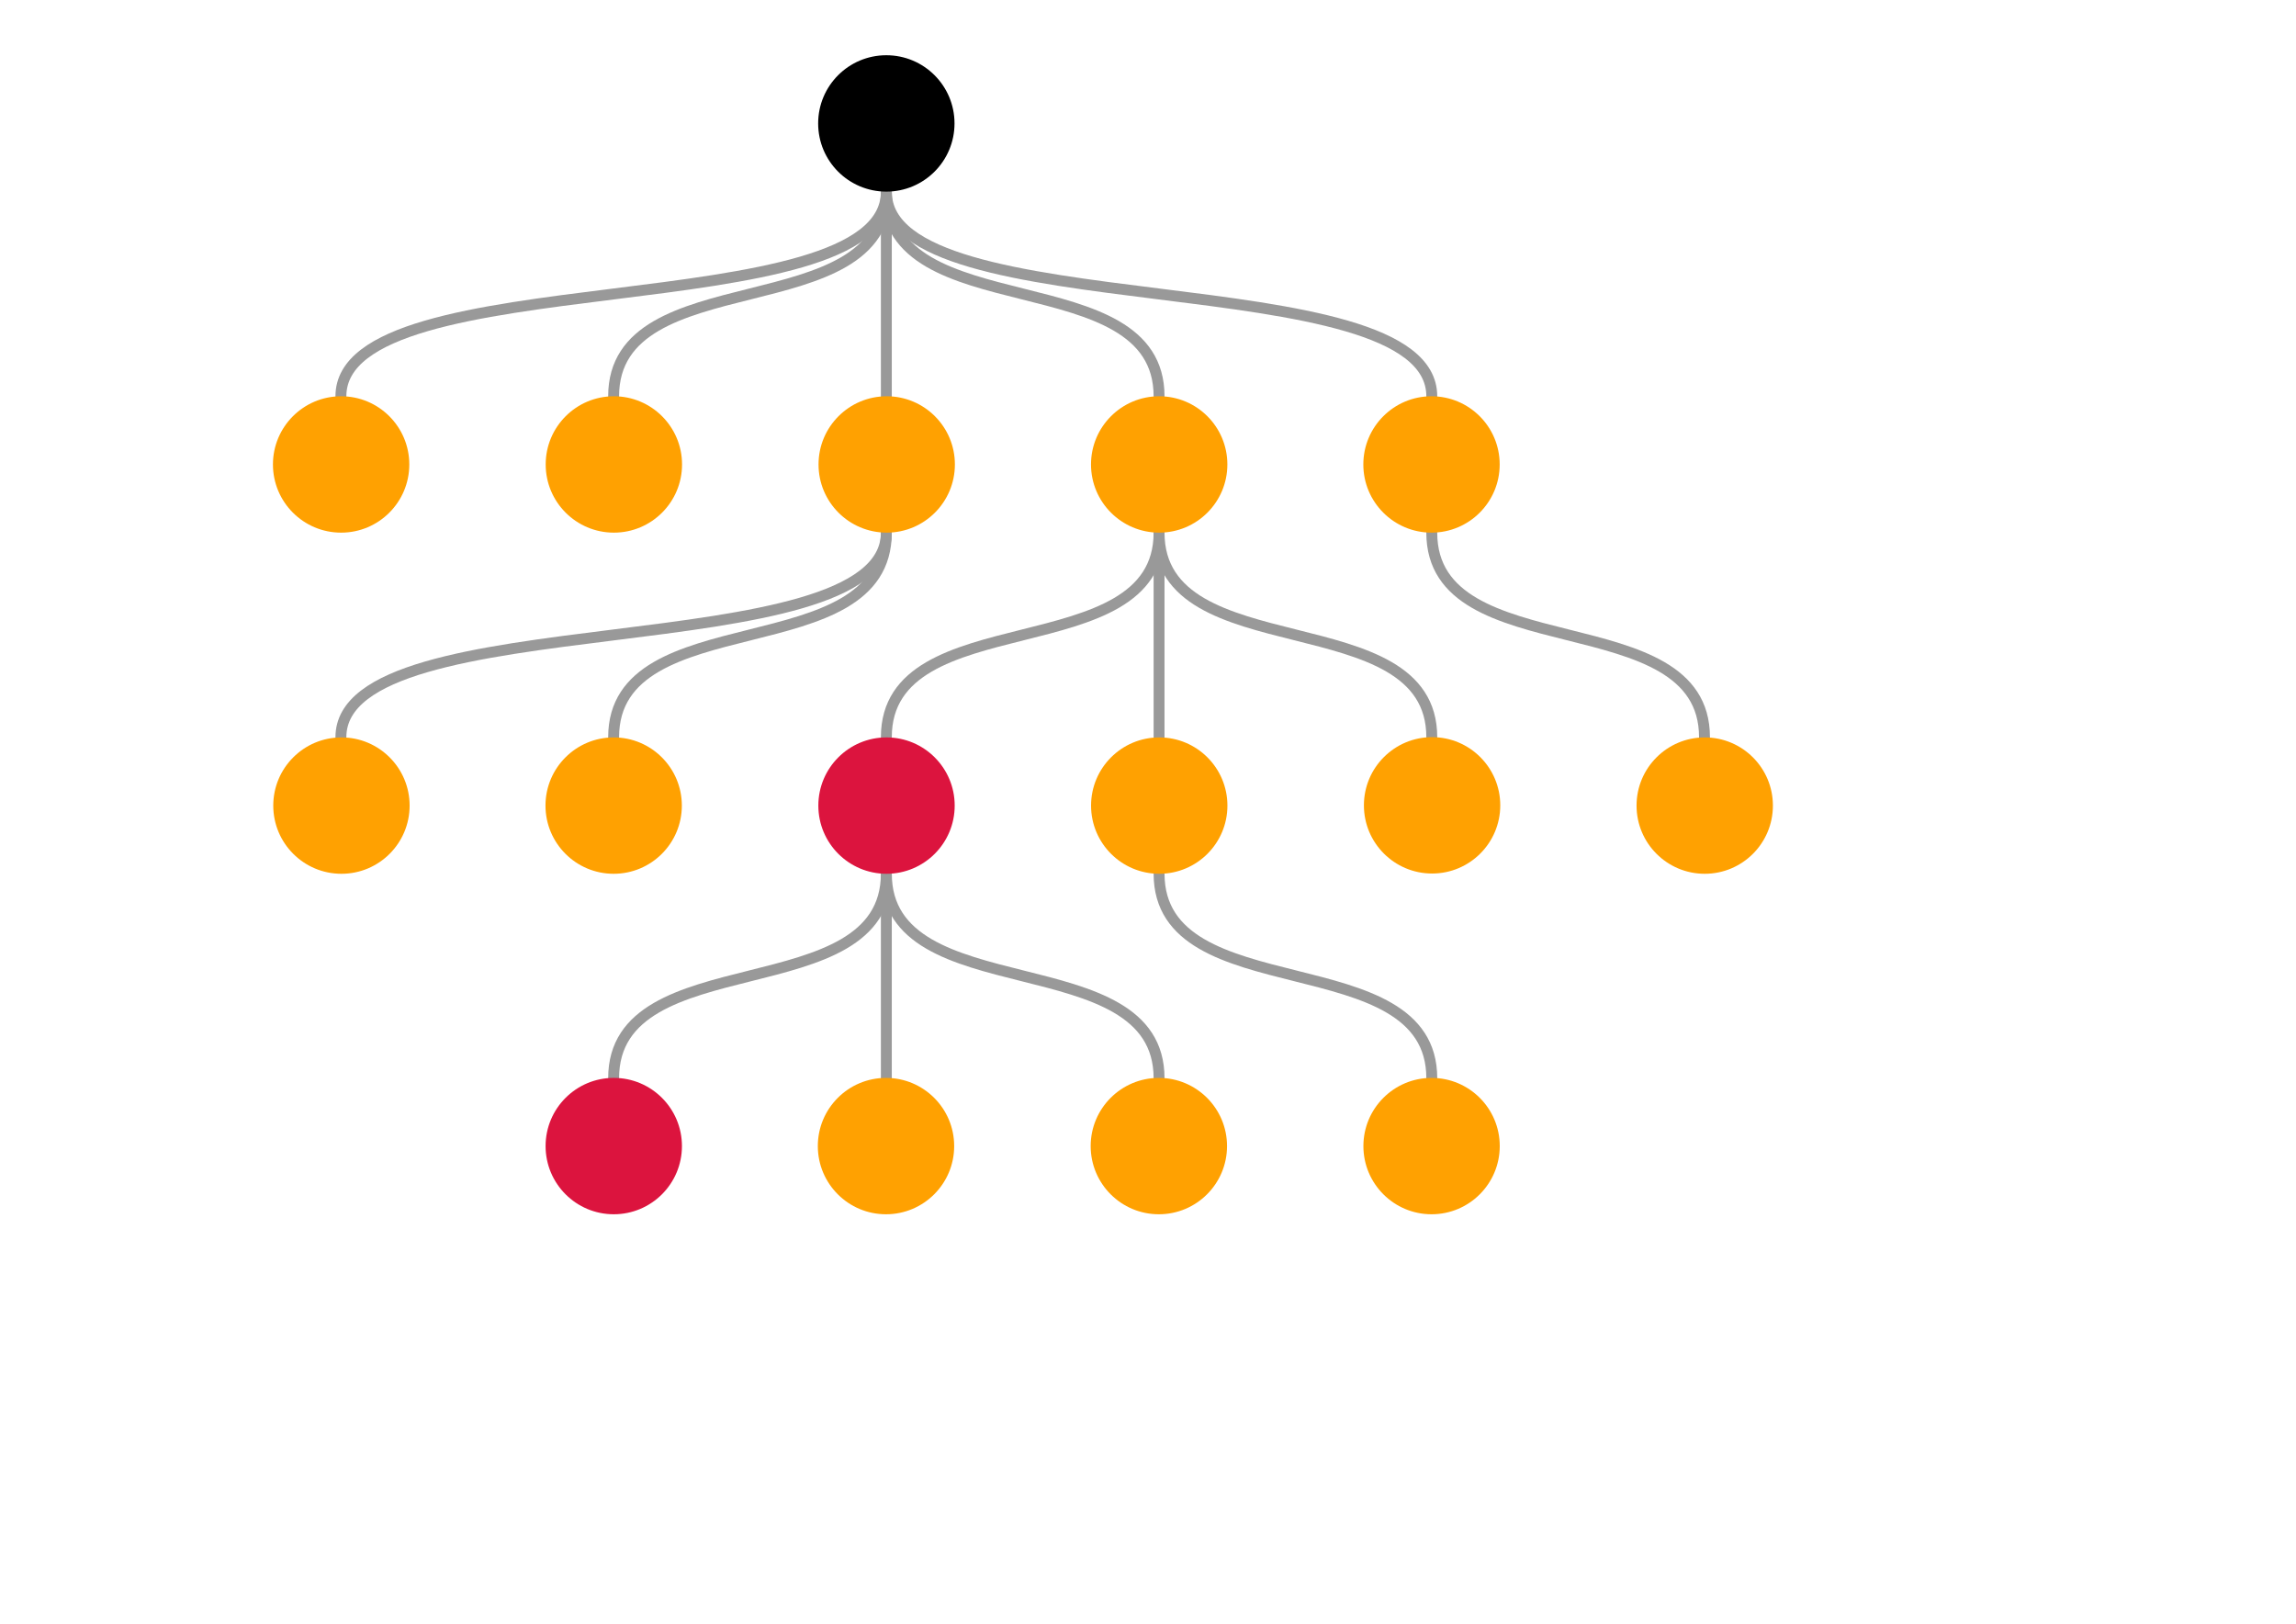
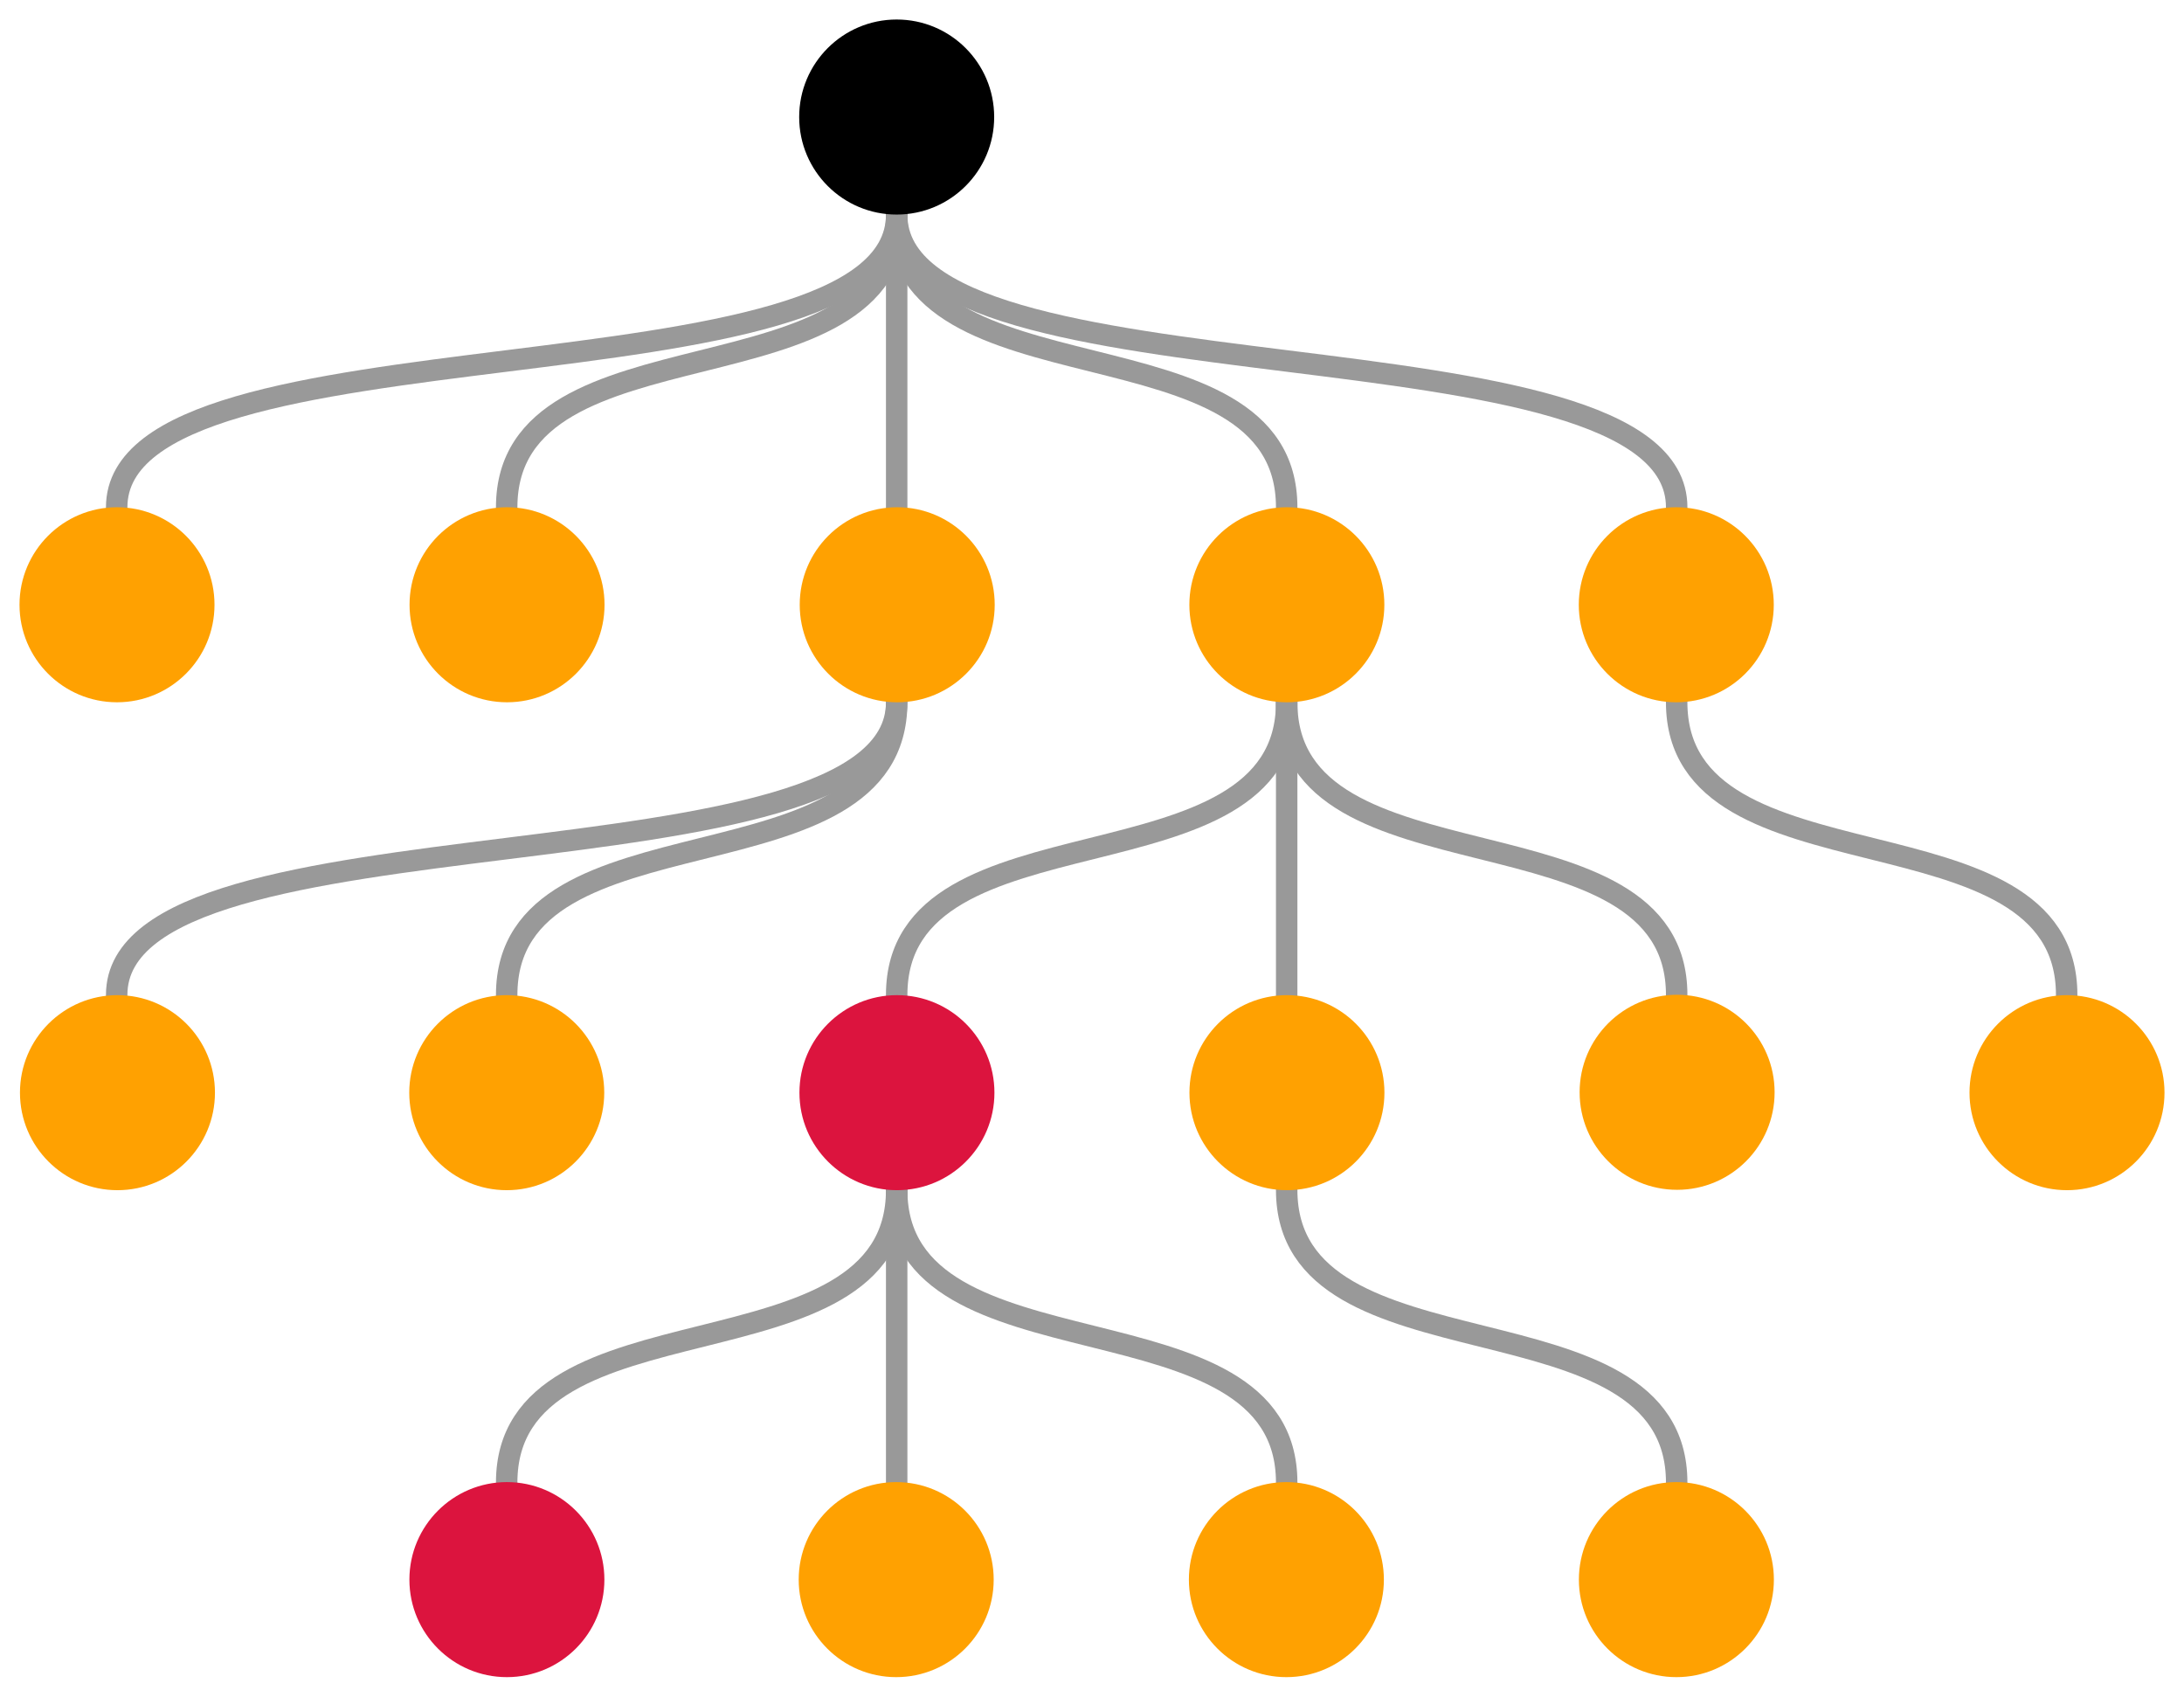
- <svg xmlns="http://www.w3.org/2000/svg" id="svg8" version="1.1" viewBox="0 0 297 210" height="210mm" width="297mm">
+ <svg xmlns="http://www.w3.org/2000/svg" id="svg8" version="1.1" viewBox="0 0 197.557 153.431" height="434.922pt" width="560.004pt">
  <defs id="defs2" />
-   <g transform="translate(0,-87)" id="layer1">
-     <path id="path5005" d="m 114.653,111.792 c 0,17.639 -70.556,8.819 -70.556,26.458" style="color:#000000;display:inline;overflow:visible;visibility:visible;fill:none;fill-opacity:0.4;fill-rule:evenodd;stroke:#999999;stroke-width:1.411;stroke-linecap:square;stroke-linejoin:miter;stroke-miterlimit:0;stroke-dasharray:none;stroke-dashoffset:0;stroke-opacity:1;marker:none;marker-start:none;marker-mid:none;marker-end:none;enable-background:accumulate" />
-     <path id="path5005-0" d="m 114.653,111.792 c 0,17.639 -35.278,8.819 -35.278,26.458" style="color:#000000;display:inline;overflow:visible;visibility:visible;fill:none;fill-opacity:0.4;fill-rule:evenodd;stroke:#999999;stroke-width:1.411;stroke-linecap:square;stroke-linejoin:miter;stroke-miterlimit:0;stroke-dasharray:none;stroke-dashoffset:0;stroke-opacity:1;marker:none;marker-start:none;marker-mid:none;marker-end:none;enable-background:accumulate" />
-     <path id="path5005-0-6" d="m 114.653,111.792 c 0,17.639 0,8.819 0,26.458" style="color:#000000;display:inline;overflow:visible;visibility:visible;fill:none;fill-opacity:0.4;fill-rule:evenodd;stroke:#999999;stroke-width:1.411;stroke-linecap:square;stroke-linejoin:miter;stroke-miterlimit:0;stroke-dasharray:none;stroke-dashoffset:0;stroke-opacity:1;marker:none;marker-start:none;marker-mid:none;marker-end:none;enable-background:accumulate" />
-     <path id="path5005-6" d="m 114.653,111.792 c 0,17.639 35.278,8.819 35.278,26.458" style="color:#000000;display:inline;overflow:visible;visibility:visible;fill:none;fill-opacity:0.4;fill-rule:evenodd;stroke:#999999;stroke-width:1.411;stroke-linecap:square;stroke-linejoin:miter;stroke-miterlimit:0;stroke-dasharray:none;stroke-dashoffset:0;stroke-opacity:1;marker:none;marker-start:none;marker-mid:none;marker-end:none;enable-background:accumulate" />
-     <path id="path5005-6-1" d="m 114.653,111.792 c 0,17.639 70.556,8.819 70.556,26.458" style="color:#000000;display:inline;overflow:visible;visibility:visible;fill:none;fill-opacity:0.4;fill-rule:evenodd;stroke:#999999;stroke-width:1.411;stroke-linecap:square;stroke-linejoin:miter;stroke-miterlimit:0;stroke-dasharray:none;stroke-dashoffset:0;stroke-opacity:1;marker:none;marker-start:none;marker-mid:none;marker-end:none;enable-background:accumulate" />
-     <path id="path5005-2" d="m 114.653,155.889 c 0,17.639 -70.556,8.819 -70.556,26.458" style="color:#000000;display:inline;overflow:visible;visibility:visible;fill:none;fill-opacity:0.4;fill-rule:evenodd;stroke:#999999;stroke-width:1.411;stroke-linecap:square;stroke-linejoin:miter;stroke-miterlimit:0;stroke-dasharray:none;stroke-dashoffset:0;stroke-opacity:1;marker:none;marker-start:none;marker-mid:none;marker-end:none;enable-background:accumulate" />
-     <path id="path5005-0-0" d="m 114.653,155.889 c 0,17.639 -35.278,8.819 -35.278,26.458" style="color:#000000;display:inline;overflow:visible;visibility:visible;fill:none;fill-opacity:0.4;fill-rule:evenodd;stroke:#999999;stroke-width:1.411;stroke-linecap:square;stroke-linejoin:miter;stroke-miterlimit:0;stroke-dasharray:none;stroke-dashoffset:0;stroke-opacity:1;marker:none;marker-start:none;marker-mid:none;marker-end:none;enable-background:accumulate" />
-     <path id="path5005-0-2" d="m 149.931,155.889 c 0,17.639 -35.278,8.819 -35.278,26.458" style="color:#000000;display:inline;overflow:visible;visibility:visible;fill:none;fill-opacity:0.4;fill-rule:evenodd;stroke:#999999;stroke-width:1.411;stroke-linecap:square;stroke-linejoin:miter;stroke-miterlimit:0;stroke-dasharray:none;stroke-dashoffset:0;stroke-opacity:1;marker:none;marker-start:none;marker-mid:none;marker-end:none;enable-background:accumulate" />
-     <path id="path5005-0-6-3" d="m 149.931,155.889 c 0,17.639 0,8.819 0,26.458" style="color:#000000;display:inline;overflow:visible;visibility:visible;fill:none;fill-opacity:0.4;fill-rule:evenodd;stroke:#999999;stroke-width:1.411;stroke-linecap:square;stroke-linejoin:miter;stroke-miterlimit:0;stroke-dasharray:none;stroke-dashoffset:0;stroke-opacity:1;marker:none;marker-start:none;marker-mid:none;marker-end:none;enable-background:accumulate" />
-     <path id="path5005-6-7" d="m 149.931,155.889 c 0,17.639 35.278,8.819 35.278,26.458" style="color:#000000;display:inline;overflow:visible;visibility:visible;fill:none;fill-opacity:0.4;fill-rule:evenodd;stroke:#999999;stroke-width:1.411;stroke-linecap:square;stroke-linejoin:miter;stroke-miterlimit:0;stroke-dasharray:none;stroke-dashoffset:0;stroke-opacity:1;marker:none;marker-start:none;marker-mid:none;marker-end:none;enable-background:accumulate" />
-     <path id="path5005-6-5" d="m 185.208,155.889 c 0,17.639 35.278,8.819 35.278,26.458" style="color:#000000;display:inline;overflow:visible;visibility:visible;fill:none;fill-opacity:0.4;fill-rule:evenodd;stroke:#999999;stroke-width:1.411;stroke-linecap:square;stroke-linejoin:miter;stroke-miterlimit:0;stroke-dasharray:none;stroke-dashoffset:0;stroke-opacity:1;marker:none;marker-start:none;marker-mid:none;marker-end:none;enable-background:accumulate" />
-     <path id="path5005-0-2-9" d="m 114.653,199.986 c 0,17.639 -35.278,8.819 -35.278,26.458" style="color:#000000;display:inline;overflow:visible;visibility:visible;fill:none;fill-opacity:0.4;fill-rule:evenodd;stroke:#999999;stroke-width:1.411;stroke-linecap:square;stroke-linejoin:miter;stroke-miterlimit:0;stroke-dasharray:none;stroke-dashoffset:0;stroke-opacity:1;marker:none;marker-start:none;marker-mid:none;marker-end:none;enable-background:accumulate" />
-     <path id="path5005-0-6-3-2" d="m 114.653,199.986 c 0,17.639 0,8.819 0,26.458" style="color:#000000;display:inline;overflow:visible;visibility:visible;fill:none;fill-opacity:0.4;fill-rule:evenodd;stroke:#999999;stroke-width:1.411;stroke-linecap:square;stroke-linejoin:miter;stroke-miterlimit:0;stroke-dasharray:none;stroke-dashoffset:0;stroke-opacity:1;marker:none;marker-start:none;marker-mid:none;marker-end:none;enable-background:accumulate" />
-     <path id="path5005-6-7-2" d="m 114.653,199.986 c 0,17.639 35.278,8.819 35.278,26.458" style="color:#000000;display:inline;overflow:visible;visibility:visible;fill:none;fill-opacity:0.4;fill-rule:evenodd;stroke:#999999;stroke-width:1.411;stroke-linecap:square;stroke-linejoin:miter;stroke-miterlimit:0;stroke-dasharray:none;stroke-dashoffset:0;stroke-opacity:1;marker:none;marker-start:none;marker-mid:none;marker-end:none;enable-background:accumulate" />
-     <path id="path5005-6-7-8" d="m 149.931,199.986 c 0,17.639 35.278,8.819 35.278,26.458" style="color:#000000;display:inline;overflow:visible;visibility:visible;fill:none;fill-opacity:0.4;fill-rule:evenodd;stroke:#999999;stroke-width:1.411;stroke-linecap:square;stroke-linejoin:miter;stroke-miterlimit:0;stroke-dasharray:none;stroke-dashoffset:0;stroke-opacity:1;marker:none;marker-start:none;marker-mid:none;marker-end:none;enable-background:accumulate" />
+   <g transform="translate(-33.5422,-92.37954)" id="layer1">
+     <path id="path5005" d="m 114.653,111.792 c 0,17.639 -70.556,8.819 -70.556,26.458" style="color:#000000;display:inline;overflow:visible;visibility:visible;fill:none;fill-opacity:0.4;fill-rule:evenodd;stroke:#999999;stroke-width:1.94;stroke-linecap:square;stroke-linejoin:miter;stroke-miterlimit:0;stroke-dasharray:none;stroke-dashoffset:0;stroke-opacity:1;marker:none;marker-start:none;marker-mid:none;marker-end:none;enable-background:accumulate" />
+     <path id="path5005-0" d="m 114.653,111.792 c 0,17.639 -35.278,8.819 -35.278,26.458" style="color:#000000;display:inline;overflow:visible;visibility:visible;fill:none;fill-opacity:0.4;fill-rule:evenodd;stroke:#999999;stroke-width:1.94;stroke-linecap:square;stroke-linejoin:miter;stroke-miterlimit:0;stroke-dasharray:none;stroke-dashoffset:0;stroke-opacity:1;marker:none;marker-start:none;marker-mid:none;marker-end:none;enable-background:accumulate" />
+     <path id="path5005-0-6" d="m 114.653,111.792 c 0,17.639 0,8.819 0,26.458" style="color:#000000;display:inline;overflow:visible;visibility:visible;fill:none;fill-opacity:0.4;fill-rule:evenodd;stroke:#999999;stroke-width:1.94;stroke-linecap:square;stroke-linejoin:miter;stroke-miterlimit:0;stroke-dasharray:none;stroke-dashoffset:0;stroke-opacity:1;marker:none;marker-start:none;marker-mid:none;marker-end:none;enable-background:accumulate" />
+     <path id="path5005-6" d="m 114.653,111.792 c 0,17.639 35.278,8.819 35.278,26.458" style="color:#000000;display:inline;overflow:visible;visibility:visible;fill:none;fill-opacity:0.4;fill-rule:evenodd;stroke:#999999;stroke-width:1.94;stroke-linecap:square;stroke-linejoin:miter;stroke-miterlimit:0;stroke-dasharray:none;stroke-dashoffset:0;stroke-opacity:1;marker:none;marker-start:none;marker-mid:none;marker-end:none;enable-background:accumulate" />
+     <path id="path5005-6-1" d="m 114.653,111.792 c 0,17.639 70.556,8.819 70.556,26.458" style="color:#000000;display:inline;overflow:visible;visibility:visible;fill:none;fill-opacity:0.4;fill-rule:evenodd;stroke:#999999;stroke-width:1.94;stroke-linecap:square;stroke-linejoin:miter;stroke-miterlimit:0;stroke-dasharray:none;stroke-dashoffset:0;stroke-opacity:1;marker:none;marker-start:none;marker-mid:none;marker-end:none;enable-background:accumulate" />
+     <path id="path5005-2" d="m 114.653,155.889 c 0,17.639 -70.556,8.819 -70.556,26.458" style="color:#000000;display:inline;overflow:visible;visibility:visible;fill:none;fill-opacity:0.4;fill-rule:evenodd;stroke:#999999;stroke-width:1.94;stroke-linecap:square;stroke-linejoin:miter;stroke-miterlimit:0;stroke-dasharray:none;stroke-dashoffset:0;stroke-opacity:1;marker:none;marker-start:none;marker-mid:none;marker-end:none;enable-background:accumulate" />
+     <path id="path5005-0-0" d="m 114.653,155.889 c 0,17.639 -35.278,8.819 -35.278,26.458" style="color:#000000;display:inline;overflow:visible;visibility:visible;fill:none;fill-opacity:0.4;fill-rule:evenodd;stroke:#999999;stroke-width:1.94;stroke-linecap:square;stroke-linejoin:miter;stroke-miterlimit:0;stroke-dasharray:none;stroke-dashoffset:0;stroke-opacity:1;marker:none;marker-start:none;marker-mid:none;marker-end:none;enable-background:accumulate" />
+     <path id="path5005-0-2" d="m 149.931,155.889 c 0,17.639 -35.278,8.819 -35.278,26.458" style="color:#000000;display:inline;overflow:visible;visibility:visible;fill:none;fill-opacity:0.4;fill-rule:evenodd;stroke:#999999;stroke-width:1.94;stroke-linecap:square;stroke-linejoin:miter;stroke-miterlimit:0;stroke-dasharray:none;stroke-dashoffset:0;stroke-opacity:1;marker:none;marker-start:none;marker-mid:none;marker-end:none;enable-background:accumulate" />
+     <path id="path5005-0-6-3" d="m 149.931,155.889 c 0,17.639 0,8.819 0,26.458" style="color:#000000;display:inline;overflow:visible;visibility:visible;fill:none;fill-opacity:0.4;fill-rule:evenodd;stroke:#999999;stroke-width:1.94;stroke-linecap:square;stroke-linejoin:miter;stroke-miterlimit:0;stroke-dasharray:none;stroke-dashoffset:0;stroke-opacity:1;marker:none;marker-start:none;marker-mid:none;marker-end:none;enable-background:accumulate" />
+     <path id="path5005-6-7" d="m 149.931,155.889 c 0,17.639 35.278,8.819 35.278,26.458" style="color:#000000;display:inline;overflow:visible;visibility:visible;fill:none;fill-opacity:0.4;fill-rule:evenodd;stroke:#999999;stroke-width:1.94;stroke-linecap:square;stroke-linejoin:miter;stroke-miterlimit:0;stroke-dasharray:none;stroke-dashoffset:0;stroke-opacity:1;marker:none;marker-start:none;marker-mid:none;marker-end:none;enable-background:accumulate" />
+     <path id="path5005-6-5" d="m 185.208,155.889 c 0,17.639 35.278,8.819 35.278,26.458" style="color:#000000;display:inline;overflow:visible;visibility:visible;fill:none;fill-opacity:0.4;fill-rule:evenodd;stroke:#999999;stroke-width:1.94;stroke-linecap:square;stroke-linejoin:miter;stroke-miterlimit:0;stroke-dasharray:none;stroke-dashoffset:0;stroke-opacity:1;marker:none;marker-start:none;marker-mid:none;marker-end:none;enable-background:accumulate" />
+     <path id="path5005-0-2-9" d="m 114.653,199.986 c 0,17.639 -35.278,8.819 -35.278,26.458" style="color:#000000;display:inline;overflow:visible;visibility:visible;fill:none;fill-opacity:0.4;fill-rule:evenodd;stroke:#999999;stroke-width:1.94;stroke-linecap:square;stroke-linejoin:miter;stroke-miterlimit:0;stroke-dasharray:none;stroke-dashoffset:0;stroke-opacity:1;marker:none;marker-start:none;marker-mid:none;marker-end:none;enable-background:accumulate" />
+     <path id="path5005-0-6-3-2" d="m 114.653,199.986 c 0,17.639 0,8.819 0,26.458" style="color:#000000;display:inline;overflow:visible;visibility:visible;fill:none;fill-opacity:0.4;fill-rule:evenodd;stroke:#999999;stroke-width:1.94;stroke-linecap:square;stroke-linejoin:miter;stroke-miterlimit:0;stroke-dasharray:none;stroke-dashoffset:0;stroke-opacity:1;marker:none;marker-start:none;marker-mid:none;marker-end:none;enable-background:accumulate" />
+     <path id="path5005-6-7-2" d="m 114.653,199.986 c 0,17.639 35.278,8.819 35.278,26.458" style="color:#000000;display:inline;overflow:visible;visibility:visible;fill:none;fill-opacity:0.4;fill-rule:evenodd;stroke:#999999;stroke-width:1.94;stroke-linecap:square;stroke-linejoin:miter;stroke-miterlimit:0;stroke-dasharray:none;stroke-dashoffset:0;stroke-opacity:1;marker:none;marker-start:none;marker-mid:none;marker-end:none;enable-background:accumulate" />
+     <path id="path5005-6-7-8" d="m 149.931,199.986 c 0,17.639 35.278,8.819 35.278,26.458" style="color:#000000;display:inline;overflow:visible;visibility:visible;fill:none;fill-opacity:0.4;fill-rule:evenodd;stroke:#999999;stroke-width:1.94;stroke-linecap:square;stroke-linejoin:miter;stroke-miterlimit:0;stroke-dasharray:none;stroke-dashoffset:0;stroke-opacity:1;marker:none;marker-start:none;marker-mid:none;marker-end:none;enable-background:accumulate" />
    <path d="m 105.833,102.97 a 8.819,8.819 0 0 1 8.812,-8.826 8.819,8.819 0 0 1 8.827,8.811 8.819,8.819 0 0 1 -8.811,8.828 8.819,8.819 0 0 1 -8.828,-8.81" id="path3719" style="color:#000000;display:inline;overflow:visible;visibility:visible;fill:#000000;fill-rule:evenodd;stroke:none;stroke-width:0.397;stroke-linecap:square;stroke-linejoin:miter;stroke-miterlimit:0;stroke-dasharray:none;stroke-dashoffset:0;stroke-opacity:1;marker:none;marker-start:none;marker-mid:none;marker-end:none;enable-background:accumulate" />
    <circle r="8.819" cy="147.069" cx="114.701" id="path3719-3" style="color:#000000;display:inline;overflow:visible;visibility:visible;fill:#ffa101;fill-opacity:1;fill-rule:evenodd;stroke:none;stroke-width:0.397;stroke-linecap:square;stroke-linejoin:miter;stroke-miterlimit:0;stroke-dasharray:none;stroke-dashoffset:0;stroke-opacity:1;marker:none;marker-start:none;marker-mid:none;marker-end:none;enable-background:accumulate" />
    <circle r="8.819" cy="147.069" cx="79.407" id="path3719-3-3" style="color:#000000;display:inline;overflow:visible;visibility:visible;fill:#ffa101;fill-opacity:1;fill-rule:evenodd;stroke:none;stroke-width:0.397;stroke-linecap:square;stroke-linejoin:miter;stroke-miterlimit:0;stroke-dasharray:none;stroke-dashoffset:0;stroke-opacity:1;marker:none;marker-start:none;marker-mid:none;marker-end:none;enable-background:accumulate" />
    <circle r="8.819" cy="147.069" cx="44.126" id="path3719-3-3-6" style="color:#000000;display:inline;overflow:visible;visibility:visible;fill:#ffa101;fill-opacity:1;fill-rule:evenodd;stroke:none;stroke-width:0.397;stroke-linecap:square;stroke-linejoin:miter;stroke-miterlimit:0;stroke-dasharray:none;stroke-dashoffset:0;stroke-opacity:1;marker:none;marker-start:none;marker-mid:none;marker-end:none;enable-background:accumulate" />
    <circle r="8.819" cy="147.069" cx="149.947" id="path3719-3-3-7" style="color:#000000;display:inline;overflow:visible;visibility:visible;fill:#ffa101;fill-opacity:1;fill-rule:evenodd;stroke:none;stroke-width:0.397;stroke-linecap:square;stroke-linejoin:miter;stroke-miterlimit:0;stroke-dasharray:none;stroke-dashoffset:0;stroke-opacity:1;marker:none;marker-start:none;marker-mid:none;marker-end:none;enable-background:accumulate" />
    <circle r="8.819" cy="147.069" cx="185.173" id="path3719-3-3-5" style="color:#000000;display:inline;overflow:visible;visibility:visible;fill:#ffa101;fill-opacity:1;fill-rule:evenodd;stroke:none;stroke-width:0.397;stroke-linecap:square;stroke-linejoin:miter;stroke-miterlimit:0;stroke-dasharray:none;stroke-dashoffset:0;stroke-opacity:1;marker:none;marker-start:none;marker-mid:none;marker-end:none;enable-background:accumulate" />
    <circle r="8.819" cy="191.191" cx="114.676" id="path3719-3-35" style="color:#000000;display:inline;overflow:visible;visibility:visible;fill:#dc143e;fill-opacity:1;fill-rule:evenodd;stroke:none;stroke-width:0.397;stroke-linecap:square;stroke-linejoin:miter;stroke-miterlimit:0;stroke-dasharray:none;stroke-dashoffset:0;stroke-opacity:1;marker:none;marker-start:none;marker-mid:none;marker-end:none;enable-background:accumulate" />
    <circle r="8.819" cy="191.191" cx="79.381" id="path3719-3-3-62" style="color:#000000;display:inline;overflow:visible;visibility:visible;fill:#ffa101;fill-opacity:1;fill-rule:evenodd;stroke:none;stroke-width:0.397;stroke-linecap:square;stroke-linejoin:miter;stroke-miterlimit:0;stroke-dasharray:none;stroke-dashoffset:0;stroke-opacity:1;marker:none;marker-start:none;marker-mid:none;marker-end:none;enable-background:accumulate" />
    <circle r="8.819" cy="191.191" cx="44.167" id="path3719-3-3-6-9" style="color:#000000;display:inline;overflow:visible;visibility:visible;fill:#ffa101;fill-opacity:1;fill-rule:evenodd;stroke:none;stroke-width:0.397;stroke-linecap:square;stroke-linejoin:miter;stroke-miterlimit:0;stroke-dasharray:none;stroke-dashoffset:0;stroke-opacity:1;marker:none;marker-start:none;marker-mid:none;marker-end:none;enable-background:accumulate" />
    <circle r="8.819" cy="191.191" cx="149.954" id="path3719-3-3-7-1" style="color:#000000;display:inline;overflow:visible;visibility:visible;fill:#ffa101;fill-opacity:1;fill-rule:evenodd;stroke:none;stroke-width:0.397;stroke-linecap:square;stroke-linejoin:miter;stroke-miterlimit:0;stroke-dasharray:none;stroke-dashoffset:0;stroke-opacity:1;marker:none;marker-start:none;marker-mid:none;marker-end:none;enable-background:accumulate" />
    <circle r="8.819" cy="191.157" cx="185.248" id="path3719-3-3-5-2" style="color:#000000;display:inline;overflow:visible;visibility:visible;fill:#ffa101;fill-opacity:1;fill-rule:evenodd;stroke:none;stroke-width:0.397;stroke-linecap:square;stroke-linejoin:miter;stroke-miterlimit:0;stroke-dasharray:none;stroke-dashoffset:0;stroke-opacity:1;marker:none;marker-start:none;marker-mid:none;marker-end:none;enable-background:accumulate" />
    <circle r="8.819" cy="191.191" cx="220.516" id="path3719-3-3-5-2-7" style="color:#000000;display:inline;overflow:visible;visibility:visible;fill:#ffa101;fill-opacity:1;fill-rule:evenodd;stroke:none;stroke-width:0.397;stroke-linecap:square;stroke-linejoin:miter;stroke-miterlimit:0;stroke-dasharray:none;stroke-dashoffset:0;stroke-opacity:1;marker:none;marker-start:none;marker-mid:none;marker-end:none;enable-background:accumulate" />
    <circle r="8.819" cy="235.227" cx="149.904" id="path3719-3-0" style="color:#000000;display:inline;overflow:visible;visibility:visible;fill:#ffa101;fill-opacity:1;fill-rule:evenodd;stroke:none;stroke-width:0.397;stroke-linecap:square;stroke-linejoin:miter;stroke-miterlimit:0;stroke-dasharray:none;stroke-dashoffset:0;stroke-opacity:1;marker:none;marker-start:none;marker-mid:none;marker-end:none;enable-background:accumulate" />
    <circle r="8.819" cy="235.227" cx="114.609" id="path3719-3-3-9" style="color:#000000;display:inline;overflow:visible;visibility:visible;fill:#ffa101;fill-opacity:1;fill-rule:evenodd;stroke:none;stroke-width:0.397;stroke-linecap:square;stroke-linejoin:miter;stroke-miterlimit:0;stroke-dasharray:none;stroke-dashoffset:0;stroke-opacity:1;marker:none;marker-start:none;marker-mid:none;marker-end:none;enable-background:accumulate" />
    <circle r="8.819" cy="235.227" cx="79.394" id="path3719-3-3-6-3" style="color:#000000;display:inline;overflow:visible;visibility:visible;fill:#dc143e;fill-opacity:1;fill-rule:evenodd;stroke:none;stroke-width:0.397;stroke-linecap:square;stroke-linejoin:miter;stroke-miterlimit:0;stroke-dasharray:none;stroke-dashoffset:0;stroke-opacity:1;marker:none;marker-start:none;marker-mid:none;marker-end:none;enable-background:accumulate" />
    <circle r="8.819" cy="235.227" cx="185.182" id="path3719-3-3-7-6" style="color:#000000;display:inline;overflow:visible;visibility:visible;fill:#ffa101;fill-opacity:1;fill-rule:evenodd;stroke:none;stroke-width:0.397;stroke-linecap:square;stroke-linejoin:miter;stroke-miterlimit:0;stroke-dasharray:none;stroke-dashoffset:0;stroke-opacity:1;marker:none;marker-start:none;marker-mid:none;marker-end:none;enable-background:accumulate" />
  </g>
</svg>
